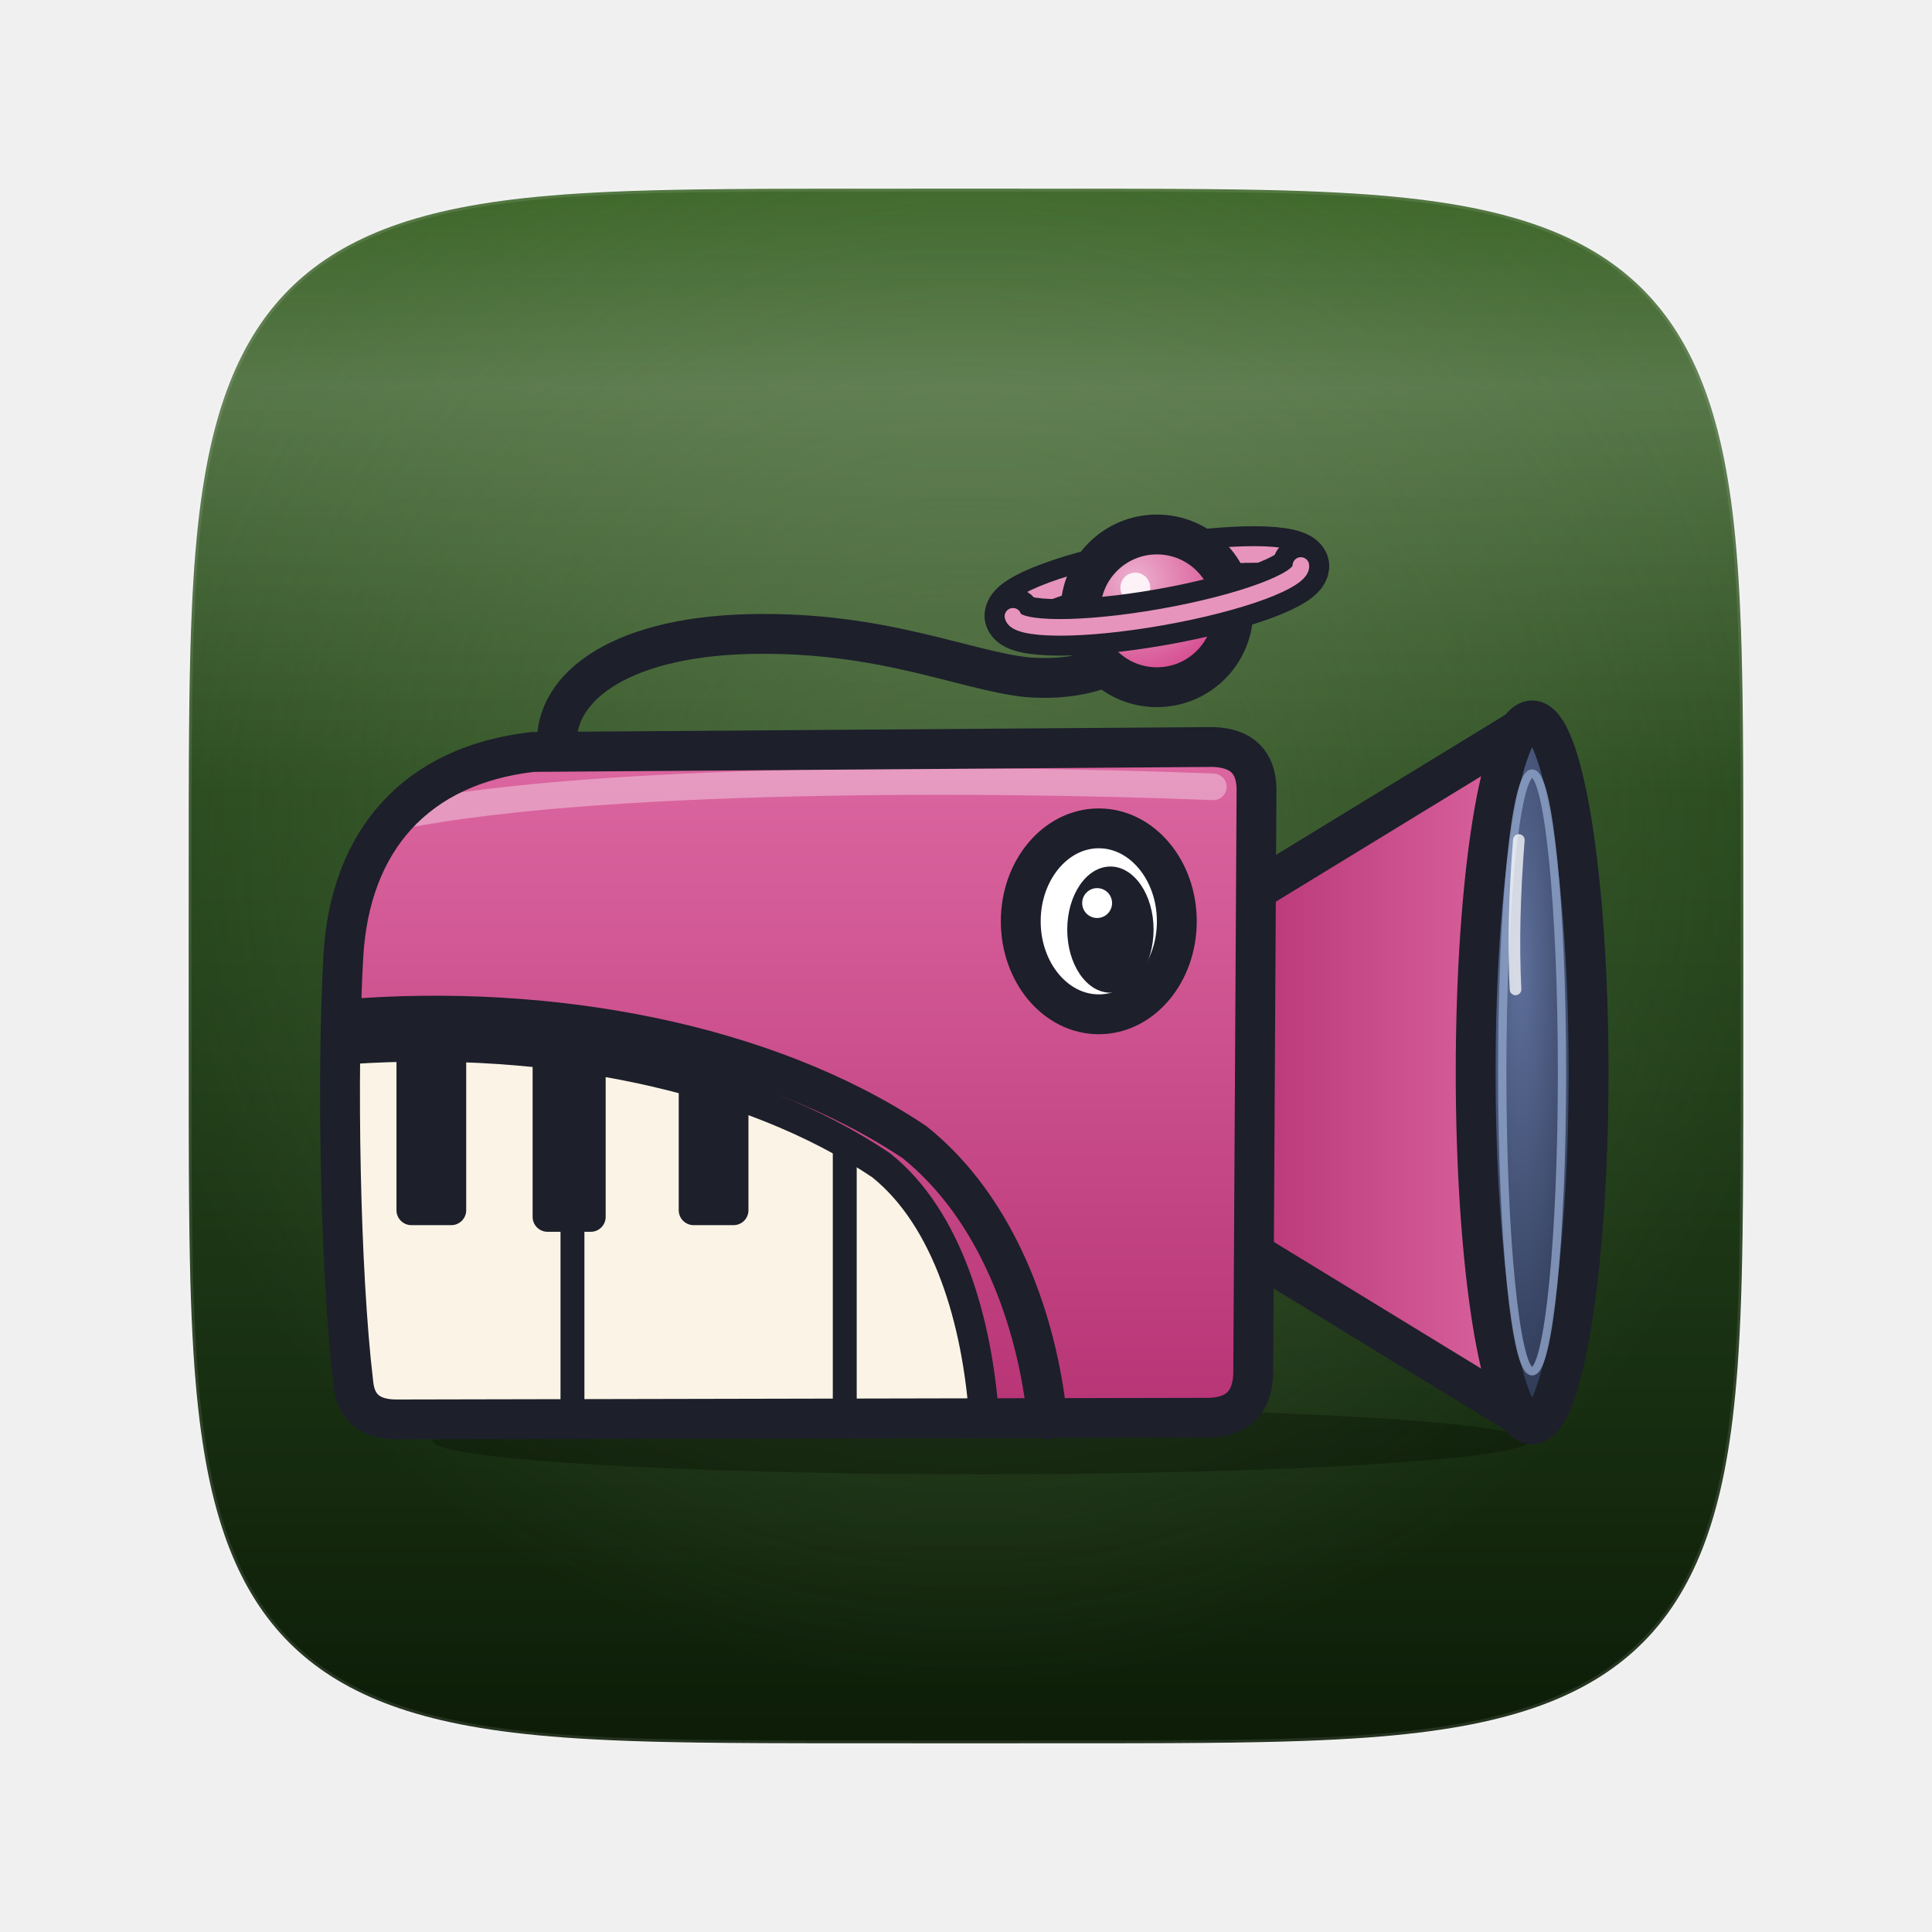
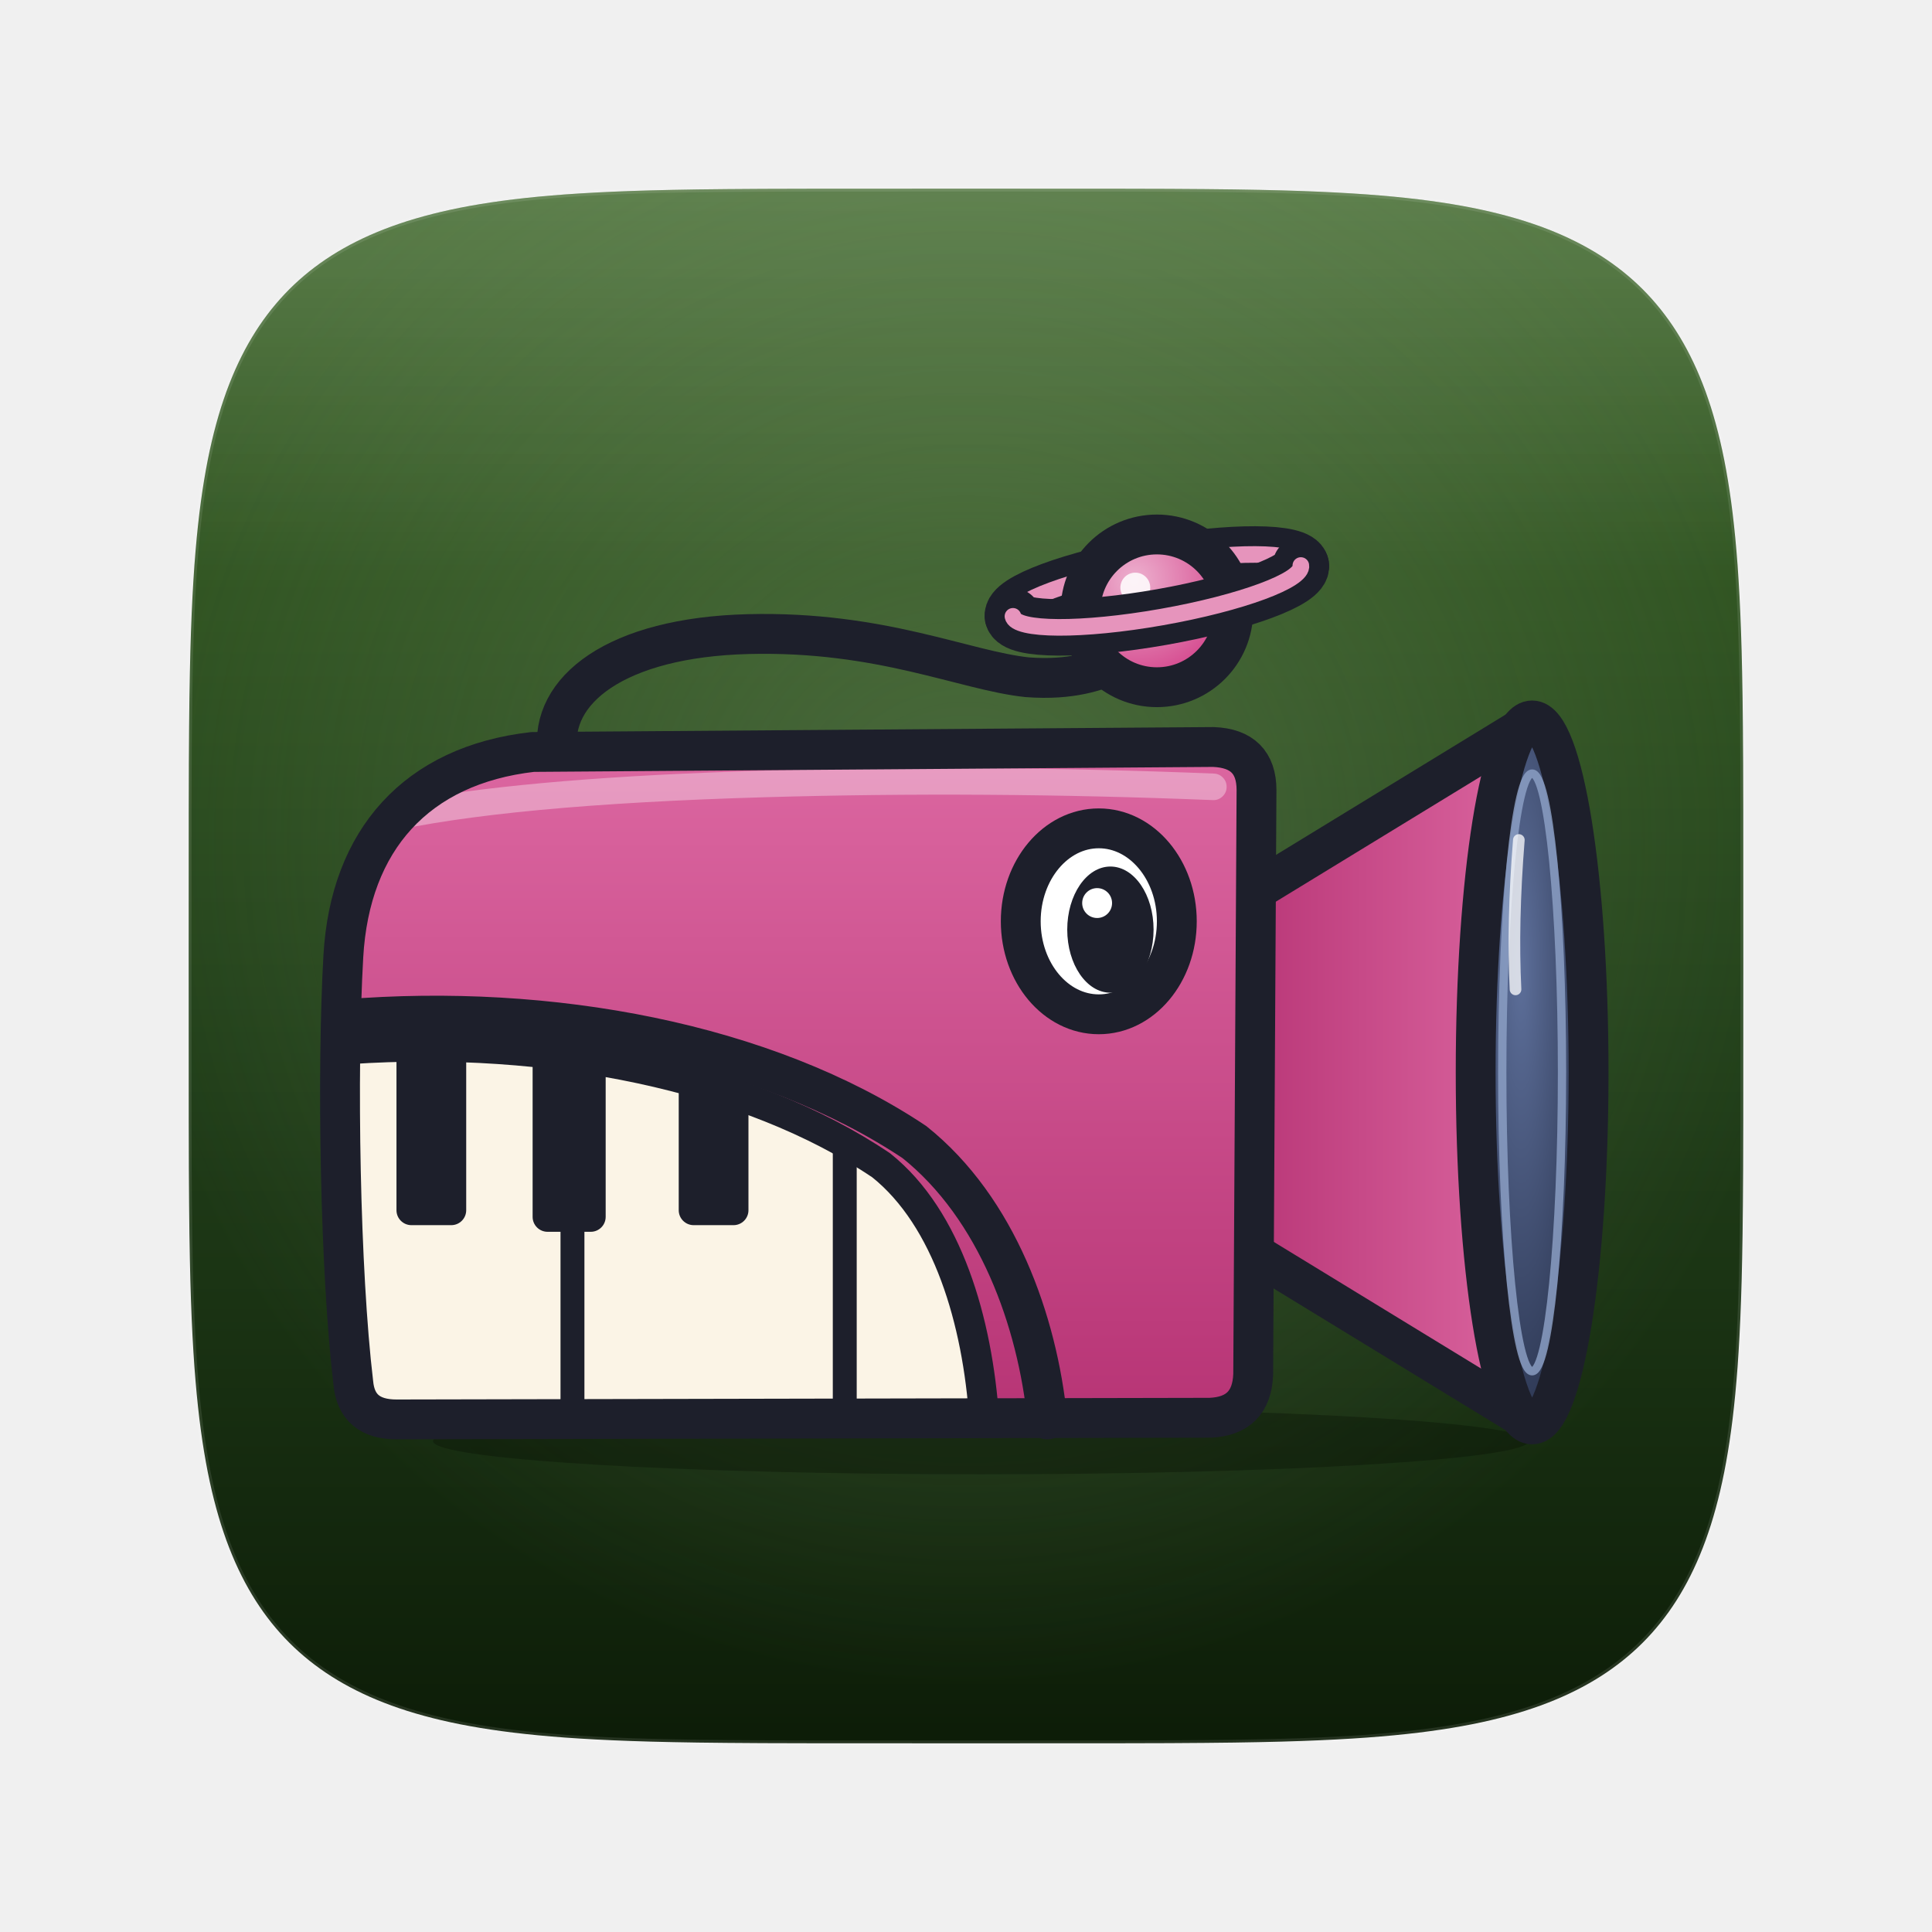
<svg xmlns="http://www.w3.org/2000/svg" width="1024" height="1024" viewBox="0 0 1024 1024">
  <defs>
    <linearGradient id="plate" x1="0" y1="0" x2="0" y2="1">
      <stop offset="0" stop-color="#3d6629" />
      <stop offset="0.55" stop-color="#22401a" />
      <stop offset="1" stop-color="#0d1d08" />
    </linearGradient>
    <radialGradient id="glow" cx="0.5" cy="0.42" r="0.55">
      <stop offset="0" stop-color="#6e8c5e" stop-opacity="0.45" />
      <stop offset="1" stop-color="#6e8c5e" stop-opacity="0" />
    </radialGradient>
    <linearGradient id="bodyg" x1="0" y1="0" x2="0" y2="1">
      <stop offset="0" stop-color="#ffbb33" />
      <stop offset="0.6" stop-color="#f7a600" />
      <stop offset="1" stop-color="#e58a00" />
    </linearGradient>
    <linearGradient id="lensbody" x1="0" y1="0" x2="0" y2="1">
      <stop offset="0" stop-color="#ffb21f" />
      <stop offset="1" stop-color="#dc8300" />
    </linearGradient>
    <linearGradient id="keysg" x1="0" y1="0" x2="0" y2="1">
      <stop offset="0" stop-color="#fffaf0" />
      <stop offset="1" stop-color="#eadfc9" />
    </linearGradient>
    <linearGradient id="blackk" x1="0" y1="0" x2="0" y2="1">
      <stop offset="0" stop-color="#2a2f3d" />
      <stop offset="1" stop-color="#141824" />
    </linearGradient>
    <radialGradient id="glass" cx="0.35" cy="0.3" r="0.9">
      <stop offset="0" stop-color="#5d7898" />
      <stop offset="0.5" stop-color="#2c3e58" />
      <stop offset="1" stop-color="#151d2d" />
    </radialGradient>
    <radialGradient id="eyew" cx="0.4" cy="0.35" r="0.7">
      <stop offset="0" stop-color="#ffffff" />
      <stop offset="1" stop-color="#ece6da" />
    </radialGradient>
    <radialGradient id="ball" cx="0.35" cy="0.3" r="0.8">
      <stop offset="0" stop-color="#ffd27a" />
      <stop offset="1" stop-color="#f08f00" />
    </radialGradient>
    <linearGradient id="sheen" x1="0" y1="0" x2="0" y2="1">
-       <stop offset="0" stop-color="#ffffff" stop-opacity="0" />
-       <stop offset="0.25" stop-color="#ffffff" stop-opacity="0.16" />
-       <stop offset="0.75" stop-color="#ffffff" stop-opacity="0" />
+       <stop offset="0" stop-color="#ffffff" stop-opacity="0.16" />
+       <stop offset="0.5" stop-color="#ffffff" stop-opacity="0" />
    </linearGradient>
    <filter id="drop" x="-20%" y="-20%" width="140%" height="150%">
      <feGaussianBlur in="SourceAlpha" stdDeviation="14" />
      <feOffset dy="12" result="b" />
      <feComponentTransfer>
        <feFuncA type="linear" slope="0.35" />
      </feComponentTransfer>
      <feMerge>
        <feMergeNode />
        <feMergeNode in="SourceGraphic" />
      </feMerge>
    </filter>
-     <clipPath id="plateclip">
-       <path d="M924.00,512.00 L923.97,593.59 L923.90,619.65 L923.77,638.60 L923.60,654.01 L923.37,667.24 L923.10,678.95 L922.77,689.52 L922.39,699.21 L921.96,708.17 L921.48,716.53 L920.96,724.39 L920.37,731.81 L919.74,738.85 L919.06,745.54 L918.33,751.94 L917.54,758.06 L916.70,763.93 L915.81,769.57 L914.87,775.00 L913.88,780.24 L912.83,785.29 L911.73,790.18 L910.57,794.91 L909.36,799.49 L908.10,803.93 L906.79,808.23 L905.41,812.41 L903.99,816.47 L902.50,820.41 L900.96,824.24 L899.37,827.96 L897.71,831.58 L896.00,835.10 L894.23,838.53 L892.40,841.86 L890.51,845.11 L888.56,848.27 L886.55,851.34 L884.48,854.33 L882.34,857.24 L880.14,860.08 L877.87,862.83 L875.54,865.52 L873.14,868.13 L870.67,870.67 L868.13,873.14 L865.52,875.54 L862.83,877.87 L860.08,880.14 L857.24,882.34 L854.33,884.48 L851.34,886.55 L848.27,888.56 L845.11,890.51 L841.86,892.40 L838.53,894.23 L835.10,896.00 L831.58,897.71 L827.96,899.37 L824.24,900.96 L820.41,902.50 L816.47,903.99 L812.41,905.41 L808.23,906.79 L803.93,908.10 L799.49,909.36 L794.91,910.57 L790.18,911.73 L785.29,912.83 L780.24,913.88 L775.00,914.87 L769.57,915.81 L763.93,916.70 L758.06,917.54 L751.94,918.33 L745.54,919.06 L738.85,919.74 L731.81,920.37 L724.39,920.96 L716.53,921.48 L708.17,921.96 L699.21,922.39 L689.52,922.77 L678.95,923.10 L667.24,923.37 L654.01,923.60 L638.60,923.77 L619.65,923.90 L593.59,923.97 L512.00,924.00 L430.41,923.97 L404.35,923.90 L385.40,923.77 L369.99,923.60 L356.76,923.37 L345.05,923.10 L334.48,922.77 L324.79,922.39 L315.83,921.96 L307.47,921.48 L299.61,920.96 L292.19,920.37 L285.15,919.74 L278.46,919.06 L272.06,918.33 L265.94,917.54 L260.07,916.70 L254.43,915.81 L249.00,914.87 L243.76,913.88 L238.71,912.83 L233.82,911.73 L229.09,910.57 L224.51,909.36 L220.07,908.10 L215.77,906.79 L211.59,905.41 L207.53,903.99 L203.59,902.50 L199.76,900.96 L196.04,899.37 L192.42,897.71 L188.90,896.00 L185.47,894.23 L182.14,892.40 L178.89,890.51 L175.73,888.56 L172.66,886.55 L169.67,884.48 L166.76,882.34 L163.92,880.14 L161.17,877.87 L158.48,875.54 L155.87,873.14 L153.33,870.67 L150.86,868.13 L148.46,865.52 L146.13,862.83 L143.86,860.08 L141.66,857.24 L139.52,854.33 L137.45,851.34 L135.44,848.27 L133.49,845.11 L131.60,841.86 L129.77,838.53 L128.00,835.10 L126.29,831.58 L124.63,827.96 L123.04,824.24 L121.50,820.41 L120.01,816.47 L118.59,812.41 L117.21,808.23 L115.90,803.93 L114.64,799.49 L113.43,794.91 L112.27,790.18 L111.17,785.29 L110.12,780.24 L109.13,775.00 L108.19,769.57 L107.30,763.93 L106.46,758.06 L105.67,751.94 L104.94,745.54 L104.26,738.85 L103.63,731.81 L103.04,724.39 L102.52,716.53 L102.04,708.17 L101.61,699.21 L101.23,689.52 L100.90,678.95 L100.63,667.24 L100.40,654.01 L100.23,638.60 L100.10,619.65 L100.03,593.59 L100.00,512.00 L100.03,430.41 L100.10,404.35 L100.23,385.40 L100.40,369.99 L100.63,356.76 L100.90,345.05 L101.23,334.48 L101.61,324.79 L102.04,315.83 L102.52,307.47 L103.04,299.61 L103.63,292.19 L104.26,285.15 L104.94,278.46 L105.67,272.06 L106.46,265.94 L107.30,260.07 L108.19,254.43 L109.13,249.00 L110.12,243.76 L111.17,238.71 L112.27,233.82 L113.43,229.09 L114.64,224.51 L115.90,220.07 L117.21,215.77 L118.59,211.59 L120.01,207.53 L121.50,203.59 L123.04,199.76 L124.63,196.04 L126.29,192.42 L128.00,188.90 L129.77,185.47 L131.60,182.14 L133.49,178.89 L135.44,175.73 L137.45,172.66 L139.52,169.67 L141.66,166.76 L143.86,163.92 L146.13,161.17 L148.46,158.48 L150.86,155.87 L153.33,153.33 L155.87,150.86 L158.48,148.46 L161.17,146.13 L163.92,143.86 L166.76,141.66 L169.67,139.52 L172.66,137.45 L175.73,135.44 L178.89,133.49 L182.14,131.60 L185.47,129.77 L188.90,128.00 L192.42,126.29 L196.04,124.63 L199.76,123.04 L203.59,121.50 L207.53,120.01 L211.59,118.59 L215.77,117.21 L220.07,115.90 L224.51,114.64 L229.09,113.43 L233.82,112.27 L238.71,111.17 L243.76,110.12 L249.00,109.13 L254.43,108.19 L260.07,107.30 L265.94,106.46 L272.06,105.67 L278.46,104.94 L285.15,104.26 L292.19,103.63 L299.61,103.04 L307.47,102.52 L315.83,102.04 L324.79,101.61 L334.48,101.23 L345.05,100.90 L356.76,100.63 L369.99,100.40 L385.40,100.23 L404.35,100.10 L430.41,100.03 L512.00,100.00 L593.59,100.03 L619.65,100.10 L638.60,100.23 L654.01,100.40 L667.24,100.63 L678.95,100.90 L689.52,101.23 L699.21,101.61 L708.17,102.04 L716.53,102.52 L724.39,103.04 L731.81,103.63 L738.85,104.26 L745.54,104.94 L751.94,105.67 L758.06,106.46 L763.93,107.30 L769.57,108.19 L775.00,109.13 L780.24,110.12 L785.29,111.17 L790.18,112.27 L794.91,113.43 L799.49,114.64 L803.93,115.90 L808.23,117.21 L812.41,118.59 L816.47,120.01 L820.41,121.50 L824.24,123.04 L827.96,124.63 L831.58,126.29 L835.10,128.00 L838.53,129.77 L841.86,131.60 L845.11,133.49 L848.27,135.44 L851.34,137.45 L854.33,139.52 L857.24,141.66 L860.08,143.86 L862.83,146.13 L865.52,148.46 L868.13,150.86 L870.67,153.33 L873.14,155.87 L875.54,158.48 L877.87,161.17 L880.14,163.92 L882.34,166.76 L884.48,169.67 L886.55,172.66 L888.56,175.73 L890.51,178.89 L892.40,182.14 L894.23,185.47 L896.00,188.90 L897.71,192.42 L899.37,196.04 L900.96,199.76 L902.50,203.59 L903.99,207.53 L905.41,211.59 L906.79,215.77 L908.10,220.07 L909.36,224.51 L910.57,229.09 L911.73,233.82 L912.83,238.71 L913.88,243.76 L914.87,249.00 L915.81,254.43 L916.70,260.07 L917.54,265.94 L918.33,272.06 L919.06,278.46 L919.74,285.15 L920.37,292.19 L920.96,299.61 L921.48,307.47 L921.96,315.83 L922.39,324.79 L922.77,334.48 L923.10,345.05 L923.37,356.76 L923.60,369.99 L923.77,385.40 L923.90,404.35 L923.97,430.41 Z" />
-     </clipPath>
+     <linearGradient id="sheenP" gradientUnits="userSpaceOnUse" x1="0" y1="100" x2="0" y2="520">
+       <stop offset="0" stop-color="#ffffff" stop-opacity="0.16" />
+       <stop offset="0.5" stop-color="#ffffff" stop-opacity="0" />
+     </linearGradient>
  </defs>
  <path d="M924.00,512.00 L923.97,593.59 L923.90,619.65 L923.77,638.60 L923.60,654.01 L923.37,667.24 L923.10,678.95 L922.77,689.52 L922.39,699.21 L921.96,708.17 L921.48,716.53 L920.96,724.39 L920.37,731.81 L919.74,738.85 L919.06,745.54 L918.33,751.94 L917.54,758.06 L916.70,763.93 L915.81,769.57 L914.87,775.00 L913.88,780.24 L912.83,785.29 L911.73,790.18 L910.57,794.91 L909.36,799.49 L908.10,803.93 L906.79,808.23 L905.41,812.41 L903.99,816.47 L902.50,820.41 L900.96,824.24 L899.37,827.96 L897.71,831.58 L896.00,835.10 L894.23,838.53 L892.40,841.86 L890.51,845.11 L888.56,848.27 L886.55,851.34 L884.48,854.33 L882.34,857.24 L880.14,860.08 L877.87,862.83 L875.54,865.52 L873.14,868.13 L870.67,870.67 L868.13,873.14 L865.52,875.54 L862.83,877.87 L860.08,880.14 L857.24,882.34 L854.33,884.48 L851.34,886.55 L848.27,888.56 L845.11,890.51 L841.86,892.40 L838.53,894.23 L835.10,896.00 L831.58,897.71 L827.96,899.37 L824.24,900.96 L820.41,902.50 L816.47,903.99 L812.41,905.41 L808.23,906.79 L803.93,908.10 L799.49,909.36 L794.91,910.57 L790.18,911.73 L785.29,912.83 L780.24,913.88 L775.00,914.87 L769.57,915.81 L763.93,916.70 L758.06,917.54 L751.94,918.33 L745.54,919.06 L738.85,919.74 L731.81,920.37 L724.39,920.96 L716.53,921.48 L708.17,921.96 L699.21,922.39 L689.52,922.77 L678.95,923.10 L667.24,923.37 L654.01,923.60 L638.60,923.77 L619.65,923.90 L593.59,923.97 L512.00,924.00 L430.41,923.97 L404.35,923.90 L385.40,923.77 L369.99,923.60 L356.76,923.37 L345.05,923.10 L334.48,922.77 L324.79,922.39 L315.83,921.96 L307.47,921.48 L299.61,920.96 L292.19,920.37 L285.15,919.74 L278.46,919.06 L272.06,918.33 L265.94,917.54 L260.07,916.70 L254.43,915.81 L249.00,914.87 L243.76,913.88 L238.71,912.83 L233.82,911.73 L229.09,910.57 L224.51,909.36 L220.07,908.10 L215.77,906.79 L211.59,905.41 L207.53,903.99 L203.59,902.50 L199.76,900.96 L196.04,899.37 L192.42,897.71 L188.90,896.00 L185.47,894.23 L182.14,892.40 L178.89,890.51 L175.73,888.56 L172.66,886.55 L169.67,884.48 L166.76,882.34 L163.92,880.14 L161.17,877.87 L158.48,875.54 L155.87,873.14 L153.33,870.67 L150.86,868.13 L148.46,865.52 L146.13,862.83 L143.86,860.08 L141.66,857.24 L139.52,854.33 L137.45,851.34 L135.44,848.27 L133.49,845.11 L131.60,841.86 L129.77,838.53 L128.00,835.10 L126.29,831.58 L124.63,827.96 L123.04,824.24 L121.50,820.41 L120.01,816.47 L118.59,812.41 L117.21,808.23 L115.90,803.93 L114.64,799.49 L113.43,794.91 L112.27,790.18 L111.17,785.29 L110.12,780.24 L109.13,775.00 L108.19,769.57 L107.30,763.93 L106.46,758.06 L105.67,751.94 L104.94,745.54 L104.26,738.85 L103.63,731.81 L103.04,724.39 L102.52,716.53 L102.04,708.17 L101.61,699.21 L101.23,689.52 L100.90,678.95 L100.63,667.24 L100.40,654.01 L100.23,638.60 L100.10,619.65 L100.03,593.59 L100.00,512.00 L100.03,430.41 L100.10,404.35 L100.23,385.40 L100.40,369.99 L100.63,356.76 L100.90,345.05 L101.23,334.48 L101.61,324.79 L102.04,315.83 L102.52,307.47 L103.04,299.61 L103.63,292.19 L104.26,285.15 L104.94,278.46 L105.67,272.06 L106.46,265.94 L107.30,260.07 L108.19,254.43 L109.13,249.00 L110.12,243.76 L111.17,238.71 L112.27,233.82 L113.43,229.09 L114.64,224.51 L115.90,220.07 L117.21,215.77 L118.59,211.59 L120.01,207.53 L121.50,203.59 L123.04,199.76 L124.63,196.04 L126.29,192.42 L128.00,188.90 L129.77,185.47 L131.60,182.14 L133.49,178.89 L135.44,175.73 L137.45,172.66 L139.52,169.67 L141.66,166.76 L143.86,163.92 L146.13,161.17 L148.46,158.48 L150.86,155.87 L153.33,153.33 L155.87,150.86 L158.48,148.46 L161.17,146.13 L163.92,143.86 L166.76,141.66 L169.67,139.52 L172.66,137.45 L175.73,135.44 L178.89,133.49 L182.14,131.60 L185.47,129.77 L188.90,128.00 L192.42,126.29 L196.04,124.63 L199.76,123.04 L203.59,121.50 L207.53,120.01 L211.59,118.59 L215.77,117.21 L220.07,115.90 L224.51,114.64 L229.09,113.43 L233.82,112.27 L238.71,111.17 L243.76,110.12 L249.00,109.13 L254.43,108.19 L260.07,107.30 L265.94,106.46 L272.06,105.67 L278.46,104.94 L285.15,104.26 L292.19,103.63 L299.61,103.04 L307.47,102.52 L315.83,102.04 L324.79,101.61 L334.48,101.23 L345.05,100.90 L356.76,100.63 L369.99,100.40 L385.40,100.23 L404.35,100.10 L430.41,100.03 L512.00,100.00 L593.59,100.03 L619.65,100.10 L638.60,100.23 L654.01,100.40 L667.24,100.63 L678.95,100.90 L689.52,101.23 L699.21,101.61 L708.17,102.04 L716.53,102.52 L724.39,103.04 L731.81,103.63 L738.85,104.26 L745.54,104.94 L751.94,105.67 L758.06,106.46 L763.93,107.30 L769.57,108.19 L775.00,109.13 L780.24,110.12 L785.29,111.17 L790.18,112.27 L794.91,113.43 L799.49,114.64 L803.93,115.90 L808.23,117.21 L812.41,118.59 L816.47,120.01 L820.41,121.50 L824.24,123.04 L827.96,124.63 L831.58,126.29 L835.10,128.00 L838.53,129.77 L841.86,131.60 L845.11,133.49 L848.27,135.44 L851.34,137.45 L854.33,139.52 L857.24,141.66 L860.08,143.86 L862.83,146.13 L865.52,148.46 L868.13,150.86 L870.67,153.33 L873.14,155.87 L875.54,158.48 L877.87,161.17 L880.14,163.92 L882.34,166.76 L884.48,169.67 L886.55,172.66 L888.56,175.73 L890.51,178.89 L892.40,182.14 L894.23,185.47 L896.00,188.90 L897.71,192.42 L899.37,196.04 L900.96,199.76 L902.50,203.59 L903.99,207.53 L905.41,211.59 L906.79,215.77 L908.10,220.07 L909.36,224.51 L910.57,229.09 L911.73,233.82 L912.83,238.71 L913.88,243.76 L914.87,249.00 L915.81,254.43 L916.70,260.07 L917.54,265.94 L918.33,272.06 L919.06,278.46 L919.74,285.15 L920.37,292.19 L920.96,299.61 L921.48,307.47 L921.96,315.83 L922.39,324.79 L922.77,334.48 L923.10,345.05 L923.37,356.76 L923.60,369.99 L923.77,385.40 L923.90,404.35 L923.97,430.41 Z" fill="url(#plate)" />
-   <g clip-path="url(#plateclip)">
-     <rect x="100" y="100" width="824" height="824" fill="url(#glow)" />
-     <rect x="100" y="100" width="824" height="420" fill="url(#sheen)" />
-     <ellipse cx="519.9" cy="763.8" rx="290.4" ry="17.6" fill="#060e04" opacity="0.35" />
-     <g transform="translate(115.1,-126.8) scale(0.88)">
-       <defs>
-         <clipPath id="bodyclip">
-           <path d="M 82 977 C 74 910 72 790 76 720 C 80 650 120 605 190 597 L 600 594 Q 626 595 626 620 L 624 972 Q 623 997 598 998 L 108 999 Q 84 999 82 977 Z" />
-         </clipPath>
-         <clipPath id="jawclip">
-           <path d="M 80 776 C 200 768 320 792 400 846 C 440 878 458 940 462 999 L 100 999 Q 82 999 82 977 L 80 776 Z" />
-         </clipPath>
-         <linearGradient id="bg1" x1="0" y1="0" x2="0" y2="1">
-           <stop offset="0" stop-color="#dc67a1" />
-           <stop offset="1" stop-color="#b73475" />
-         </linearGradient>
-         <linearGradient id="lg1" x1="0" y1="0" x2="1" y2="0">
-           <stop offset="0" stop-color="#b73475" />
-           <stop offset="1" stop-color="#dc67a1" />
-         </linearGradient>
-         <radialGradient id="gl" cx="0.4" cy="0.35" r="0.7">
-           <stop offset="0" stop-color="#5d6f9a" />
-           <stop offset="1" stop-color="#2b3550" />
-         </radialGradient>
-         <radialGradient id="bl" cx="0.35" cy="0.3" r="0.75">
-           <stop offset="0" stop-color="#edb1cf" />
-           <stop offset="1" stop-color="#d23c86" />
-         </radialGradient>
-       </defs>
-       <path d="M 610 690 L 790 580 Q 800 790 790 1000 L 610 890 Z" fill="url(#lg1)" stroke="#1d1f2b" stroke-width="24" stroke-linejoin="round" />
-       <ellipse cx="792" cy="790" rx="34" ry="212" fill="url(#gl)" stroke="#1d1f2b" stroke-width="24" />
-       <ellipse cx="792" cy="790" rx="18" ry="180" fill="none" stroke="#8fa3c8" stroke-width="5" opacity="0.8" />
-       <path d="M 784 650 Q 780 700 782 740" stroke="#ffffff" stroke-width="7" stroke-linecap="round" fill="none" opacity="0.75" />
-       <path d="M 205 597 C 200 560 240 528 320 526 C 400 524 450 548 488 552 C 515 554 530 548 540 544" fill="none" stroke="#1d1f2b" stroke-width="24" stroke-linecap="round" />
-       <path d="M 82 977 C 74 910 72 790 76 720 C 80 650 120 605 190 597 L 600 594 Q 626 595 626 620 L 624 972 Q 623 997 598 998 L 108 999 Q 84 999 82 977 Z" fill="url(#bg1)" />
-       <g clip-path="url(#bodyclip)">
-         <path d="M 80 776 C 200 768 320 792 400 846 C 440 878 458 940 462 999 L 100 999 Q 82 999 82 977 L 80 776 Z" fill="#FBF4E6" />
-         <path d="M 90 640 C 200 612 450 612 600 618" stroke="#ffffff" stroke-opacity="0.35" stroke-width="16" fill="none" stroke-linecap="round" />
-         <g clip-path="url(#jawclip)">
-           <path d="M 214 770 L 214 1005" stroke="#1d1f2b" stroke-width="14.4" />
-           <path d="M 378 770 L 378 1005" stroke="#1d1f2b" stroke-width="14.4" />
-           <rect x="108" y="700" width="42" height="182" rx="9" fill="#1d1f2b" />
-           <rect x="190" y="700" width="44" height="186" rx="9" fill="#1d1f2b" />
-           <rect x="278" y="700" width="42" height="182" rx="9" fill="#1d1f2b" />
-         </g>
-       </g>
-       <path d="M 77 758 C 200 748 330 772 420 832 C 470 872 494 940 500 999" fill="none" stroke="#1d1f2b" stroke-width="24" stroke-linecap="round" />
-       <path d="M 80 776 C 200 768 320 792 400 846 C 440 878 458 940 462 999" fill="none" stroke="#1d1f2b" stroke-width="18.0" stroke-linecap="round" />
-       <path d="M 82 977 C 74 910 72 790 76 720 C 80 650 120 605 190 597 L 600 594 Q 626 595 626 620 L 624 972 Q 623 997 598 998 L 108 999 Q 84 999 82 977 Z" fill="none" stroke="#1d1f2b" stroke-width="24" stroke-linejoin="round" />
-       <ellipse cx="531" cy="699" rx="47" ry="56" fill="#ffffff" stroke="#1d1f2b" stroke-width="24" />
-       <ellipse cx="538" cy="704" rx="26" ry="38" fill="#1d1f2b" />
-       <circle cx="530" cy="688" r="9" fill="#fff" />
-       <path d="M 479.3 515.3 A 88 16 -10 0 1 652.7 484.7" fill="none" stroke="#1d1f2b" stroke-width="34" stroke-linecap="round" />
-       <path d="M 479.3 515.3 A 88 16 -10 0 1 652.7 484.7" fill="none" stroke="#e694bc" stroke-width="10" stroke-linecap="round" />
-       <circle cx="566" cy="512" r="46" fill="url(#bl)" stroke="#1d1f2b" stroke-width="24" />
-       <circle cx="553" cy="498" r="9" fill="#fff" opacity="0.85" />
-       <path d="M 479.3 515.3 A 88 16 -10 0 0 652.7 484.7" fill="none" stroke="#1d1f2b" stroke-width="34" stroke-linecap="round" />
-       <path d="M 479.3 515.3 A 88 16 -10 0 0 652.7 484.7" fill="none" stroke="#e694bc" stroke-width="10" stroke-linecap="round" />
-     </g>
+   <path d="M924.00,512.00 L923.97,593.59 L923.90,619.65 L923.77,638.60 L923.60,654.01 L923.37,667.24 L923.10,678.95 L922.77,689.52 L922.39,699.21 L921.96,708.17 L921.48,716.53 L920.96,724.39 L920.37,731.81 L919.74,738.85 L919.06,745.54 L918.33,751.94 L917.54,758.06 L916.70,763.93 L915.81,769.57 L914.87,775.00 L913.88,780.24 L912.83,785.29 L911.73,790.18 L910.57,794.91 L909.36,799.49 L908.10,803.93 L906.79,808.23 L905.41,812.41 L903.99,816.47 L902.50,820.41 L900.96,824.24 L899.37,827.96 L897.71,831.58 L896.00,835.10 L894.23,838.53 L892.40,841.86 L890.51,845.11 L888.56,848.27 L886.55,851.34 L884.48,854.33 L882.34,857.24 L880.14,860.08 L877.87,862.83 L875.54,865.52 L873.14,868.13 L870.67,870.67 L868.13,873.14 L865.52,875.54 L862.83,877.87 L860.08,880.14 L857.24,882.34 L854.33,884.48 L851.34,886.55 L848.27,888.56 L845.11,890.51 L841.86,892.40 L838.53,894.23 L835.10,896.00 L831.58,897.71 L827.96,899.37 L824.24,900.96 L820.41,902.50 L816.47,903.99 L812.41,905.41 L808.23,906.79 L803.93,908.10 L799.49,909.36 L794.91,910.57 L790.18,911.73 L785.29,912.83 L780.24,913.88 L775.00,914.87 L769.57,915.81 L763.93,916.70 L758.06,917.54 L751.94,918.33 L745.54,919.06 L738.85,919.74 L731.81,920.37 L724.39,920.96 L716.53,921.48 L708.17,921.96 L699.21,922.39 L689.52,922.77 L678.95,923.10 L667.24,923.37 L654.01,923.60 L638.60,923.77 L619.65,923.90 L593.59,923.97 L512.00,924.00 L430.41,923.97 L404.35,923.90 L385.40,923.77 L369.99,923.60 L356.76,923.37 L345.05,923.10 L334.48,922.77 L324.79,922.39 L315.83,921.96 L307.47,921.48 L299.61,920.96 L292.19,920.37 L285.15,919.74 L278.46,919.06 L272.06,918.33 L265.94,917.54 L260.07,916.70 L254.43,915.81 L249.00,914.87 L243.76,913.88 L238.71,912.83 L233.82,911.73 L229.09,910.57 L224.51,909.36 L220.07,908.10 L215.77,906.79 L211.59,905.41 L207.53,903.99 L203.59,902.50 L199.76,900.96 L196.04,899.37 L192.42,897.71 L188.90,896.00 L185.47,894.23 L182.14,892.40 L178.89,890.51 L175.73,888.56 L172.66,886.55 L169.67,884.48 L166.76,882.34 L163.92,880.14 L161.17,877.87 L158.48,875.54 L155.87,873.14 L153.33,870.67 L150.86,868.13 L148.46,865.52 L146.13,862.83 L143.86,860.08 L141.66,857.24 L139.52,854.33 L137.45,851.34 L135.44,848.27 L133.49,845.11 L131.60,841.86 L129.77,838.53 L128.00,835.10 L126.29,831.58 L124.63,827.96 L123.04,824.24 L121.50,820.41 L120.01,816.47 L118.59,812.41 L117.21,808.23 L115.90,803.93 L114.64,799.49 L113.43,794.91 L112.27,790.18 L111.17,785.29 L110.12,780.24 L109.13,775.00 L108.19,769.57 L107.30,763.93 L106.46,758.06 L105.67,751.94 L104.94,745.54 L104.26,738.85 L103.63,731.81 L103.04,724.39 L102.52,716.53 L102.04,708.17 L101.61,699.21 L101.23,689.52 L100.90,678.95 L100.63,667.24 L100.40,654.01 L100.23,638.60 L100.10,619.65 L100.03,593.59 L100.00,512.00 L100.03,430.41 L100.10,404.35 L100.23,385.40 L100.40,369.99 L100.63,356.76 L100.90,345.05 L101.23,334.48 L101.61,324.79 L102.04,315.83 L102.52,307.47 L103.04,299.61 L103.63,292.19 L104.26,285.15 L104.94,278.46 L105.67,272.06 L106.46,265.94 L107.30,260.07 L108.19,254.43 L109.13,249.00 L110.12,243.76 L111.17,238.71 L112.27,233.82 L113.43,229.09 L114.64,224.51 L115.90,220.07 L117.21,215.77 L118.59,211.59 L120.01,207.53 L121.50,203.59 L123.04,199.76 L124.63,196.04 L126.29,192.42 L128.00,188.90 L129.77,185.47 L131.60,182.14 L133.49,178.89 L135.44,175.73 L137.45,172.66 L139.52,169.67 L141.66,166.76 L143.86,163.92 L146.13,161.17 L148.46,158.48 L150.86,155.87 L153.33,153.33 L155.87,150.86 L158.48,148.46 L161.17,146.13 L163.92,143.86 L166.76,141.66 L169.67,139.52 L172.66,137.45 L175.73,135.44 L178.89,133.49 L182.14,131.60 L185.47,129.77 L188.90,128.00 L192.42,126.29 L196.04,124.63 L199.76,123.04 L203.59,121.50 L207.53,120.01 L211.59,118.59 L215.77,117.21 L220.07,115.90 L224.51,114.64 L229.09,113.43 L233.82,112.27 L238.71,111.17 L243.76,110.12 L249.00,109.13 L254.43,108.19 L260.07,107.30 L265.94,106.46 L272.06,105.67 L278.46,104.94 L285.15,104.26 L292.19,103.63 L299.61,103.04 L307.47,102.52 L315.83,102.04 L324.79,101.61 L334.48,101.23 L345.05,100.90 L356.76,100.63 L369.99,100.40 L385.40,100.23 L404.35,100.10 L430.41,100.03 L512.00,100.00 L593.59,100.03 L619.65,100.10 L638.60,100.23 L654.01,100.40 L667.24,100.63 L678.95,100.90 L689.52,101.23 L699.21,101.61 L708.17,102.04 L716.53,102.52 L724.39,103.04 L731.81,103.63 L738.85,104.26 L745.54,104.94 L751.94,105.67 L758.06,106.46 L763.93,107.30 L769.57,108.19 L775.00,109.13 L780.24,110.12 L785.29,111.17 L790.18,112.27 L794.91,113.43 L799.49,114.64 L803.93,115.90 L808.23,117.21 L812.41,118.59 L816.47,120.01 L820.41,121.50 L824.24,123.04 L827.96,124.63 L831.58,126.29 L835.10,128.00 L838.53,129.77 L841.86,131.60 L845.11,133.49 L848.27,135.44 L851.34,137.45 L854.33,139.52 L857.24,141.66 L860.08,143.86 L862.83,146.13 L865.52,148.46 L868.13,150.86 L870.67,153.33 L873.14,155.87 L875.54,158.48 L877.87,161.17 L880.14,163.92 L882.34,166.76 L884.48,169.67 L886.55,172.66 L888.56,175.73 L890.51,178.89 L892.40,182.14 L894.23,185.47 L896.00,188.90 L897.71,192.42 L899.37,196.04 L900.96,199.76 L902.50,203.59 L903.99,207.53 L905.41,211.59 L906.79,215.77 L908.10,220.07 L909.36,224.51 L910.57,229.09 L911.73,233.82 L912.83,238.71 L913.88,243.76 L914.87,249.00 L915.81,254.43 L916.70,260.07 L917.54,265.94 L918.33,272.06 L919.06,278.46 L919.74,285.15 L920.37,292.19 L920.96,299.61 L921.48,307.47 L921.96,315.83 L922.39,324.79 L922.77,334.48 L923.10,345.05 L923.37,356.76 L923.60,369.99 L923.77,385.40 L923.90,404.35 L923.97,430.41 Z" fill="url(#glow)" />
+   <path d="M924.00,512.00 L923.97,593.59 L923.90,619.65 L923.77,638.60 L923.60,654.01 L923.37,667.24 L923.10,678.95 L922.77,689.52 L922.39,699.21 L921.96,708.17 L921.48,716.53 L920.96,724.39 L920.37,731.81 L919.74,738.85 L919.06,745.54 L918.33,751.94 L917.54,758.06 L916.70,763.93 L915.81,769.57 L914.87,775.00 L913.88,780.24 L912.83,785.29 L911.73,790.18 L910.57,794.91 L909.36,799.49 L908.10,803.93 L906.79,808.23 L905.41,812.41 L903.99,816.47 L902.50,820.41 L900.96,824.24 L899.37,827.96 L897.71,831.58 L896.00,835.10 L894.23,838.53 L892.40,841.86 L890.51,845.11 L888.56,848.27 L886.55,851.34 L884.48,854.33 L882.34,857.24 L880.14,860.08 L877.87,862.83 L875.54,865.52 L873.14,868.13 L870.67,870.67 L868.13,873.14 L865.52,875.54 L862.83,877.87 L860.08,880.14 L857.24,882.34 L854.33,884.48 L851.34,886.55 L848.27,888.56 L845.11,890.51 L841.86,892.40 L838.53,894.23 L835.10,896.00 L831.58,897.71 L827.96,899.37 L824.24,900.96 L820.41,902.50 L816.47,903.99 L812.41,905.41 L808.23,906.79 L803.93,908.10 L799.49,909.36 L794.91,910.57 L790.18,911.73 L785.29,912.83 L780.24,913.88 L775.00,914.87 L769.57,915.81 L763.93,916.70 L758.06,917.54 L751.94,918.33 L745.54,919.06 L738.85,919.74 L731.81,920.37 L724.39,920.96 L716.53,921.48 L708.17,921.96 L699.21,922.39 L689.52,922.77 L678.95,923.10 L667.24,923.37 L654.01,923.60 L638.60,923.77 L619.65,923.90 L593.59,923.97 L512.00,924.00 L430.41,923.97 L404.35,923.90 L385.40,923.77 L369.99,923.60 L356.76,923.37 L345.05,923.10 L334.48,922.77 L324.79,922.39 L315.83,921.96 L307.47,921.48 L299.61,920.96 L292.19,920.37 L285.15,919.74 L278.46,919.06 L272.06,918.33 L265.94,917.54 L260.07,916.70 L254.43,915.81 L249.00,914.87 L243.76,913.88 L238.71,912.83 L233.82,911.73 L229.09,910.57 L224.51,909.36 L220.07,908.10 L215.77,906.79 L211.59,905.41 L207.53,903.99 L203.59,902.50 L199.76,900.96 L196.04,899.37 L192.42,897.71 L188.90,896.00 L185.47,894.23 L182.14,892.40 L178.89,890.51 L175.73,888.56 L172.66,886.55 L169.67,884.48 L166.76,882.34 L163.92,880.14 L161.17,877.87 L158.48,875.54 L155.87,873.14 L153.33,870.67 L150.86,868.13 L148.46,865.52 L146.13,862.83 L143.86,860.08 L141.66,857.24 L139.52,854.33 L137.45,851.34 L135.44,848.27 L133.49,845.11 L131.60,841.86 L129.77,838.53 L128.00,835.10 L126.29,831.58 L124.63,827.96 L123.04,824.24 L121.50,820.41 L120.01,816.47 L118.59,812.41 L117.21,808.23 L115.90,803.93 L114.64,799.49 L113.43,794.91 L112.27,790.18 L111.17,785.29 L110.12,780.24 L109.13,775.00 L108.19,769.57 L107.30,763.93 L106.46,758.06 L105.67,751.94 L104.94,745.54 L104.26,738.85 L103.63,731.81 L103.04,724.39 L102.52,716.53 L102.04,708.17 L101.61,699.21 L101.23,689.52 L100.90,678.95 L100.63,667.24 L100.40,654.01 L100.23,638.60 L100.10,619.65 L100.03,593.59 L100.00,512.00 L100.03,430.41 L100.10,404.35 L100.23,385.40 L100.40,369.99 L100.63,356.76 L100.90,345.05 L101.23,334.48 L101.61,324.79 L102.04,315.83 L102.52,307.47 L103.04,299.61 L103.63,292.19 L104.26,285.15 L104.94,278.46 L105.67,272.06 L106.46,265.94 L107.30,260.07 L108.19,254.43 L109.13,249.00 L110.12,243.76 L111.17,238.71 L112.27,233.82 L113.43,229.09 L114.64,224.51 L115.90,220.07 L117.21,215.77 L118.59,211.59 L120.01,207.53 L121.50,203.59 L123.04,199.76 L124.63,196.04 L126.29,192.42 L128.00,188.90 L129.77,185.47 L131.60,182.14 L133.49,178.89 L135.44,175.73 L137.45,172.66 L139.52,169.67 L141.66,166.76 L143.86,163.92 L146.13,161.17 L148.46,158.48 L150.86,155.87 L153.33,153.33 L155.87,150.86 L158.48,148.46 L161.17,146.13 L163.92,143.86 L166.76,141.66 L169.67,139.52 L172.66,137.45 L175.73,135.44 L178.89,133.49 L182.14,131.60 L185.47,129.77 L188.90,128.00 L192.42,126.29 L196.04,124.63 L199.76,123.04 L203.59,121.50 L207.53,120.01 L211.59,118.59 L215.77,117.21 L220.07,115.90 L224.51,114.64 L229.09,113.43 L233.82,112.27 L238.71,111.17 L243.76,110.12 L249.00,109.13 L254.43,108.19 L260.07,107.30 L265.94,106.46 L272.06,105.67 L278.46,104.94 L285.15,104.26 L292.19,103.63 L299.61,103.04 L307.47,102.52 L315.83,102.04 L324.79,101.61 L334.48,101.23 L345.05,100.90 L356.76,100.63 L369.99,100.40 L385.40,100.23 L404.35,100.10 L430.41,100.03 L512.00,100.00 L593.59,100.03 L619.65,100.10 L638.60,100.23 L654.01,100.40 L667.24,100.63 L678.95,100.90 L689.52,101.23 L699.21,101.61 L708.17,102.04 L716.53,102.52 L724.39,103.04 L731.81,103.63 L738.85,104.26 L745.54,104.94 L751.94,105.67 L758.06,106.46 L763.93,107.30 L769.57,108.19 L775.00,109.13 L780.24,110.12 L785.29,111.17 L790.18,112.27 L794.91,113.43 L799.49,114.64 L803.93,115.90 L808.23,117.21 L812.41,118.59 L816.47,120.01 L820.41,121.50 L824.24,123.04 L827.96,124.63 L831.58,126.29 L835.10,128.00 L838.53,129.77 L841.86,131.60 L845.11,133.49 L848.27,135.44 L851.34,137.45 L854.33,139.52 L857.24,141.66 L860.08,143.86 L862.83,146.13 L865.52,148.46 L868.13,150.86 L870.67,153.33 L873.14,155.87 L875.54,158.48 L877.87,161.17 L880.14,163.92 L882.34,166.76 L884.48,169.67 L886.55,172.66 L888.56,175.73 L890.51,178.89 L892.40,182.14 L894.23,185.47 L896.00,188.90 L897.71,192.42 L899.37,196.04 L900.96,199.76 L902.50,203.59 L903.99,207.53 L905.41,211.59 L906.79,215.77 L908.10,220.07 L909.36,224.51 L910.57,229.09 L911.73,233.82 L912.83,238.71 L913.88,243.76 L914.87,249.00 L915.81,254.43 L916.70,260.07 L917.54,265.94 L918.33,272.06 L919.06,278.46 L919.74,285.15 L920.37,292.19 L920.96,299.61 L921.48,307.47 L921.96,315.83 L922.39,324.79 L922.77,334.48 L923.10,345.05 L923.37,356.76 L923.60,369.99 L923.77,385.40 L923.90,404.35 L923.97,430.41 Z" fill="url(#sheenP)" />
+   <ellipse cx="519.9" cy="763.8" rx="290.4" ry="17.6" fill="#060e04" opacity="0.35" />
+   <g transform="translate(115.1,-126.8) scale(0.88)">
+     <defs>
+       <linearGradient id="bg1" x1="0" y1="0" x2="0" y2="1">
+         <stop offset="0" stop-color="#dc67a1" />
+         <stop offset="1" stop-color="#b73475" />
+       </linearGradient>
+       <linearGradient id="lg1" x1="0" y1="0" x2="1" y2="0">
+         <stop offset="0" stop-color="#b73475" />
+         <stop offset="1" stop-color="#dc67a1" />
+       </linearGradient>
+       <radialGradient id="gl" cx="0.4" cy="0.35" r="0.7">
+         <stop offset="0" stop-color="#5d6f9a" />
+         <stop offset="1" stop-color="#2b3550" />
+       </radialGradient>
+       <radialGradient id="bl" cx="0.35" cy="0.3" r="0.75">
+         <stop offset="0" stop-color="#edb1cf" />
+         <stop offset="1" stop-color="#d23c86" />
+       </radialGradient>
+     </defs>
+     <path d="M 610 690 L 790 580 Q 800 790 790 1000 L 610 890 Z" fill="url(#lg1)" stroke="#1d1f2b" stroke-width="24" stroke-linejoin="round" />
+     <ellipse cx="792" cy="790" rx="34" ry="212" fill="url(#gl)" stroke="#1d1f2b" stroke-width="24" />
+     <ellipse cx="792" cy="790" rx="18" ry="180" fill="none" stroke="#8fa3c8" stroke-width="5" opacity="0.8" />
+     <path d="M 784 650 Q 780 700 782 740" stroke="#ffffff" stroke-width="7" stroke-linecap="round" fill="none" opacity="0.75" />
+     <path d="M 205 597 C 200 560 240 528 320 526 C 400 524 450 548 488 552 C 515 554 530 548 540 544" fill="none" stroke="#1d1f2b" stroke-width="24" stroke-linecap="round" />
+     <path d="M 82 977 C 74 910 72 790 76 720 C 80 650 120 605 190 597 L 600 594 Q 626 595 626 620 L 624 972 Q 623 997 598 998 L 108 999 Q 84 999 82 977 Z" fill="url(#bg1)" />
+     <path d="M80 776C200 768 320 792 400 846C439.84 877.87 457.85 939.49 461.95 998.28L108 999Q84 999 82 977Z" fill="#FBF4E6" />
+     <path d="M99.67 645.89C104.96 638.42 111.1 631.71 118.07 625.81Q193.29 612.2 329.77 608.25Q461.3 604.45 600.32 610.01Q603.63 610.14 605.88 612.57Q608.13 615.01 607.99 618.32Q607.86 621.63 605.43 623.88Q602.99 626.13 599.68 625.99Q461.22 620.46 330.23 624.25Q173.94 628.77 99.67 645.89Z" fill="#ffffff" fill-opacity="0.35" />
+     <path d="M221.2 998.77 206.8 998.8V779.59C211.63 780.2 216.43 780.87 221.2 781.6V998.77Z" fill="#1d1f2b" />
+     <path d="M385.2 998.43 370.8 998.46V828.52C375.71 831.13 380.51 833.83 385.2 836.62V998.43Z" fill="#1d1f2b" />
+     <path d="M150 774.96V873C150 877.97 145.97 882 141 882H117C112.03 882 108 877.97 108 873V774.71C122.06 774.36 136.09 774.44 150 774.96Z" fill="#1d1f2b" />
+     <path d="M234 783.68V877C234 881.97 229.97 886 225 886H199C194.03 886 190 881.97 190 877V777.69C204.9 779.17 219.59 781.17 234 783.68Z" fill="#1d1f2b" />
+     <path d="M320 806.17V873C320 877.97 315.97 882 311 882H287C282.03 882 278 877.97 278 873V793.19C292.45 796.96 306.48 801.29 320 806.17Z" fill="#1d1f2b" />
+     <path d="M 77 758 C 200 748 330 772 420 832 C 470 872 494 940 500 999" fill="none" stroke="#1d1f2b" stroke-width="24" stroke-linecap="round" />
+     <path d="M 80 776 C 200 768 320 792 400 846 C 440 878 458 940 462 999" fill="none" stroke="#1d1f2b" stroke-width="18.0" stroke-linecap="round" />
+     <path d="M 82 977 C 74 910 72 790 76 720 C 80 650 120 605 190 597 L 600 594 Q 626 595 626 620 L 624 972 Q 623 997 598 998 L 108 999 Q 84 999 82 977 Z" fill="none" stroke="#1d1f2b" stroke-width="24" stroke-linejoin="round" />
+     <ellipse cx="531" cy="699" rx="47" ry="56" fill="#ffffff" stroke="#1d1f2b" stroke-width="24" />
+     <ellipse cx="538" cy="704" rx="26" ry="38" fill="#1d1f2b" />
+     <circle cx="530" cy="688" r="9" fill="#fff" />
+     <path d="M 479.3 515.3 A 88 16 -10 0 1 652.7 484.7" fill="none" stroke="#1d1f2b" stroke-width="34" stroke-linecap="round" />
+     <path d="M 479.3 515.3 A 88 16 -10 0 1 652.7 484.7" fill="none" stroke="#e694bc" stroke-width="10" stroke-linecap="round" />
+     <circle cx="566" cy="512" r="46" fill="url(#bl)" stroke="#1d1f2b" stroke-width="24" />
+     <circle cx="553" cy="498" r="9" fill="#fff" opacity="0.85" />
+     <path d="M 479.3 515.3 A 88 16 -10 0 0 652.7 484.7" fill="none" stroke="#1d1f2b" stroke-width="34" stroke-linecap="round" />
+     <path d="M 479.3 515.3 A 88 16 -10 0 0 652.7 484.7" fill="none" stroke="#e694bc" stroke-width="10" stroke-linecap="round" />
  </g>
  <path d="M924.00,512.00 L923.97,593.59 L923.90,619.65 L923.77,638.60 L923.60,654.01 L923.37,667.24 L923.10,678.95 L922.77,689.52 L922.39,699.21 L921.96,708.17 L921.48,716.53 L920.96,724.39 L920.37,731.81 L919.74,738.85 L919.06,745.54 L918.33,751.94 L917.54,758.06 L916.70,763.93 L915.81,769.57 L914.87,775.00 L913.88,780.24 L912.83,785.29 L911.73,790.18 L910.57,794.91 L909.36,799.49 L908.10,803.93 L906.79,808.23 L905.41,812.41 L903.99,816.47 L902.50,820.41 L900.96,824.24 L899.37,827.96 L897.71,831.58 L896.00,835.10 L894.23,838.53 L892.40,841.86 L890.51,845.11 L888.56,848.27 L886.55,851.34 L884.48,854.33 L882.34,857.24 L880.14,860.08 L877.87,862.83 L875.54,865.52 L873.14,868.13 L870.67,870.67 L868.13,873.14 L865.52,875.54 L862.83,877.87 L860.08,880.14 L857.24,882.34 L854.33,884.48 L851.34,886.55 L848.27,888.56 L845.11,890.51 L841.86,892.40 L838.53,894.23 L835.10,896.00 L831.58,897.71 L827.96,899.37 L824.24,900.96 L820.41,902.50 L816.47,903.99 L812.41,905.41 L808.23,906.79 L803.93,908.10 L799.49,909.36 L794.91,910.57 L790.18,911.73 L785.29,912.83 L780.24,913.88 L775.00,914.87 L769.57,915.81 L763.93,916.70 L758.06,917.54 L751.94,918.33 L745.54,919.06 L738.85,919.74 L731.81,920.37 L724.39,920.96 L716.53,921.48 L708.17,921.96 L699.21,922.39 L689.52,922.77 L678.95,923.10 L667.24,923.37 L654.01,923.60 L638.60,923.77 L619.65,923.90 L593.59,923.97 L512.00,924.00 L430.41,923.97 L404.35,923.90 L385.40,923.77 L369.99,923.60 L356.76,923.37 L345.05,923.10 L334.48,922.77 L324.79,922.39 L315.83,921.96 L307.47,921.48 L299.61,920.96 L292.19,920.37 L285.15,919.74 L278.46,919.06 L272.06,918.33 L265.94,917.54 L260.07,916.70 L254.43,915.81 L249.00,914.87 L243.76,913.88 L238.71,912.83 L233.82,911.73 L229.09,910.57 L224.51,909.36 L220.07,908.10 L215.77,906.79 L211.59,905.41 L207.53,903.99 L203.59,902.50 L199.76,900.96 L196.04,899.37 L192.42,897.71 L188.90,896.00 L185.47,894.23 L182.14,892.40 L178.89,890.51 L175.73,888.56 L172.66,886.55 L169.67,884.48 L166.76,882.34 L163.92,880.14 L161.17,877.87 L158.48,875.54 L155.87,873.14 L153.33,870.67 L150.86,868.13 L148.46,865.52 L146.13,862.83 L143.86,860.08 L141.66,857.24 L139.52,854.33 L137.45,851.34 L135.44,848.27 L133.49,845.11 L131.60,841.86 L129.77,838.53 L128.00,835.10 L126.29,831.58 L124.63,827.96 L123.04,824.24 L121.50,820.41 L120.01,816.47 L118.59,812.41 L117.21,808.23 L115.90,803.93 L114.64,799.49 L113.43,794.91 L112.27,790.18 L111.17,785.29 L110.12,780.24 L109.13,775.00 L108.19,769.57 L107.30,763.93 L106.46,758.06 L105.67,751.94 L104.94,745.54 L104.26,738.85 L103.63,731.81 L103.04,724.39 L102.52,716.53 L102.04,708.17 L101.61,699.21 L101.23,689.52 L100.90,678.95 L100.63,667.24 L100.40,654.01 L100.23,638.60 L100.10,619.65 L100.03,593.59 L100.00,512.00 L100.03,430.41 L100.10,404.35 L100.23,385.40 L100.40,369.99 L100.63,356.76 L100.90,345.05 L101.23,334.48 L101.61,324.79 L102.04,315.83 L102.52,307.47 L103.04,299.61 L103.63,292.19 L104.26,285.15 L104.94,278.46 L105.67,272.06 L106.46,265.94 L107.30,260.07 L108.19,254.43 L109.13,249.00 L110.12,243.76 L111.17,238.71 L112.27,233.82 L113.43,229.09 L114.64,224.51 L115.90,220.07 L117.21,215.77 L118.59,211.59 L120.01,207.53 L121.50,203.59 L123.04,199.76 L124.63,196.04 L126.29,192.42 L128.00,188.90 L129.77,185.47 L131.60,182.14 L133.49,178.89 L135.44,175.73 L137.45,172.66 L139.52,169.67 L141.66,166.76 L143.86,163.92 L146.13,161.17 L148.46,158.48 L150.86,155.87 L153.33,153.33 L155.87,150.86 L158.48,148.46 L161.17,146.13 L163.92,143.86 L166.76,141.66 L169.67,139.52 L172.66,137.45 L175.73,135.44 L178.89,133.49 L182.14,131.60 L185.47,129.77 L188.90,128.00 L192.42,126.29 L196.04,124.63 L199.76,123.04 L203.59,121.50 L207.53,120.01 L211.59,118.59 L215.77,117.21 L220.07,115.90 L224.51,114.64 L229.09,113.43 L233.82,112.27 L238.71,111.17 L243.76,110.12 L249.00,109.13 L254.43,108.19 L260.07,107.30 L265.94,106.46 L272.06,105.67 L278.46,104.94 L285.15,104.26 L292.19,103.63 L299.61,103.04 L307.47,102.52 L315.83,102.04 L324.79,101.61 L334.48,101.23 L345.05,100.90 L356.76,100.63 L369.99,100.40 L385.40,100.23 L404.35,100.10 L430.41,100.03 L512.00,100.00 L593.59,100.03 L619.65,100.10 L638.60,100.23 L654.01,100.40 L667.24,100.63 L678.95,100.90 L689.52,101.23 L699.21,101.61 L708.17,102.04 L716.53,102.52 L724.39,103.04 L731.81,103.63 L738.85,104.26 L745.54,104.94 L751.94,105.67 L758.06,106.46 L763.93,107.30 L769.57,108.19 L775.00,109.13 L780.24,110.12 L785.29,111.17 L790.18,112.27 L794.91,113.43 L799.49,114.64 L803.93,115.90 L808.23,117.21 L812.41,118.59 L816.47,120.01 L820.41,121.50 L824.24,123.04 L827.96,124.63 L831.58,126.29 L835.10,128.00 L838.53,129.77 L841.86,131.60 L845.11,133.49 L848.27,135.44 L851.34,137.45 L854.33,139.52 L857.24,141.66 L860.08,143.86 L862.83,146.13 L865.52,148.46 L868.13,150.86 L870.67,153.33 L873.14,155.87 L875.54,158.48 L877.87,161.17 L880.14,163.92 L882.34,166.76 L884.48,169.67 L886.55,172.66 L888.56,175.73 L890.51,178.89 L892.40,182.14 L894.23,185.47 L896.00,188.90 L897.71,192.42 L899.37,196.04 L900.96,199.76 L902.50,203.59 L903.99,207.53 L905.41,211.59 L906.79,215.77 L908.10,220.07 L909.36,224.51 L910.57,229.09 L911.73,233.82 L912.83,238.71 L913.88,243.76 L914.87,249.00 L915.81,254.43 L916.70,260.07 L917.54,265.94 L918.33,272.06 L919.06,278.46 L919.74,285.15 L920.37,292.19 L920.96,299.61 L921.48,307.47 L921.96,315.83 L922.39,324.79 L922.77,334.48 L923.10,345.05 L923.37,356.76 L923.60,369.99 L923.77,385.40 L923.90,404.35 L923.97,430.41 Z" fill="none" stroke="#ffffff" stroke-opacity="0.10" stroke-width="3" />
</svg>
